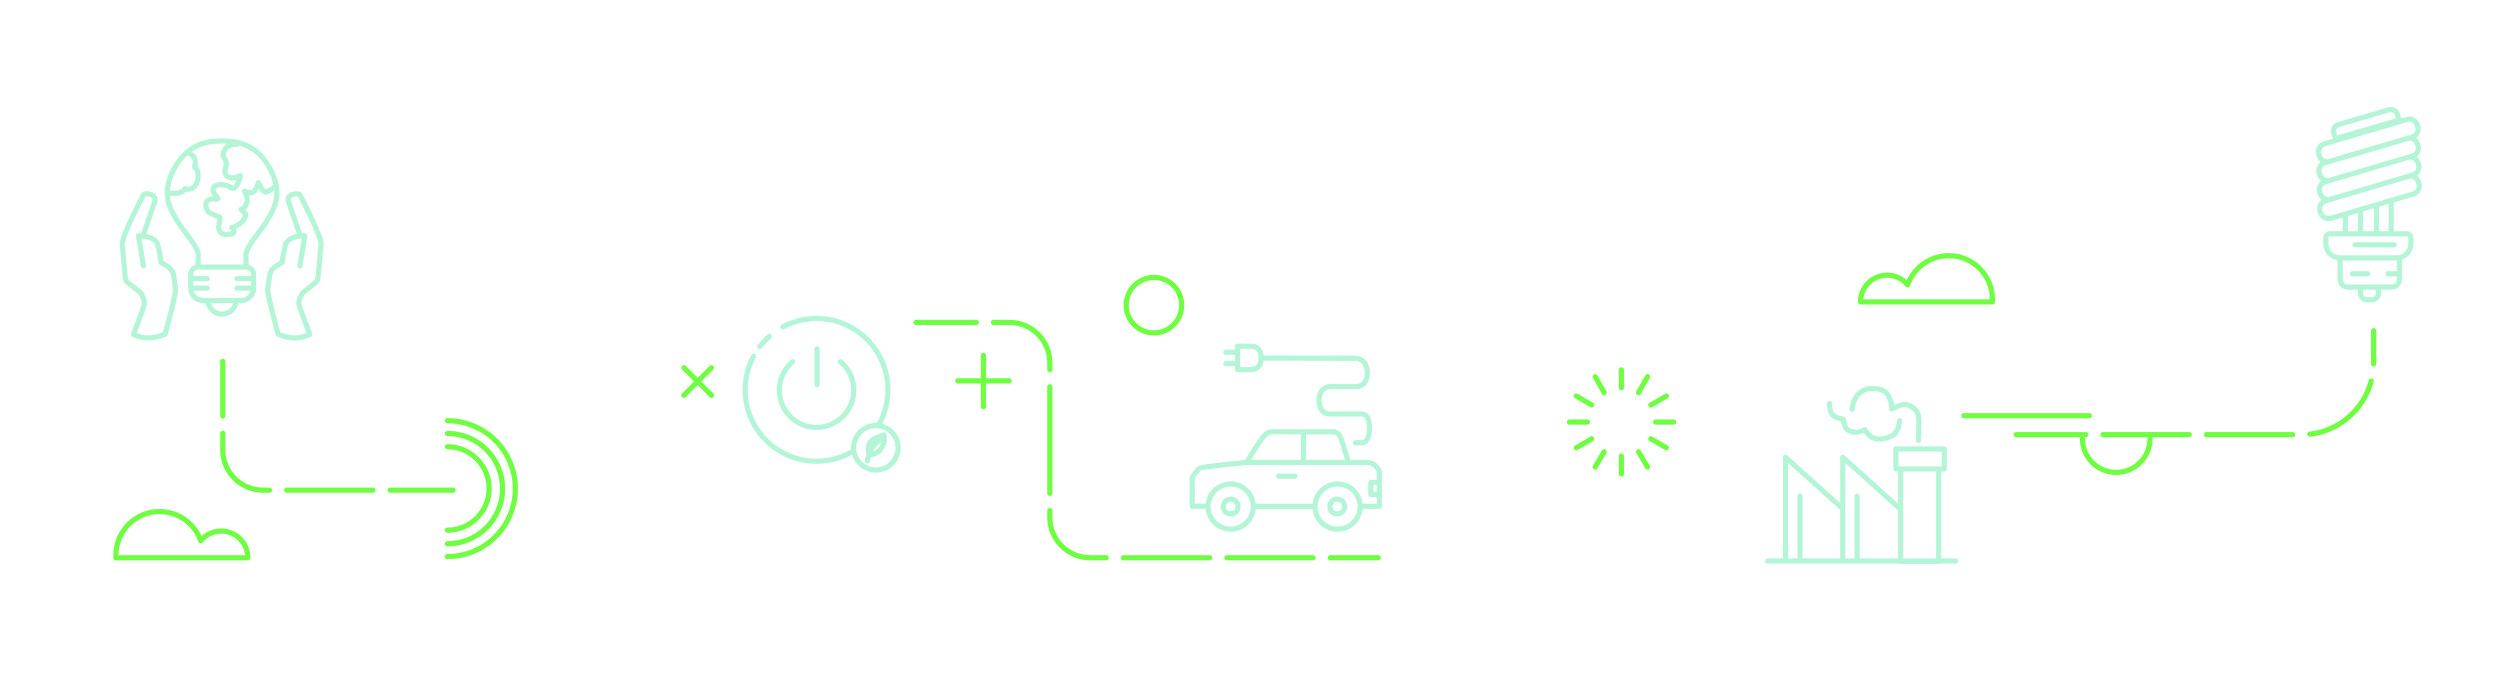
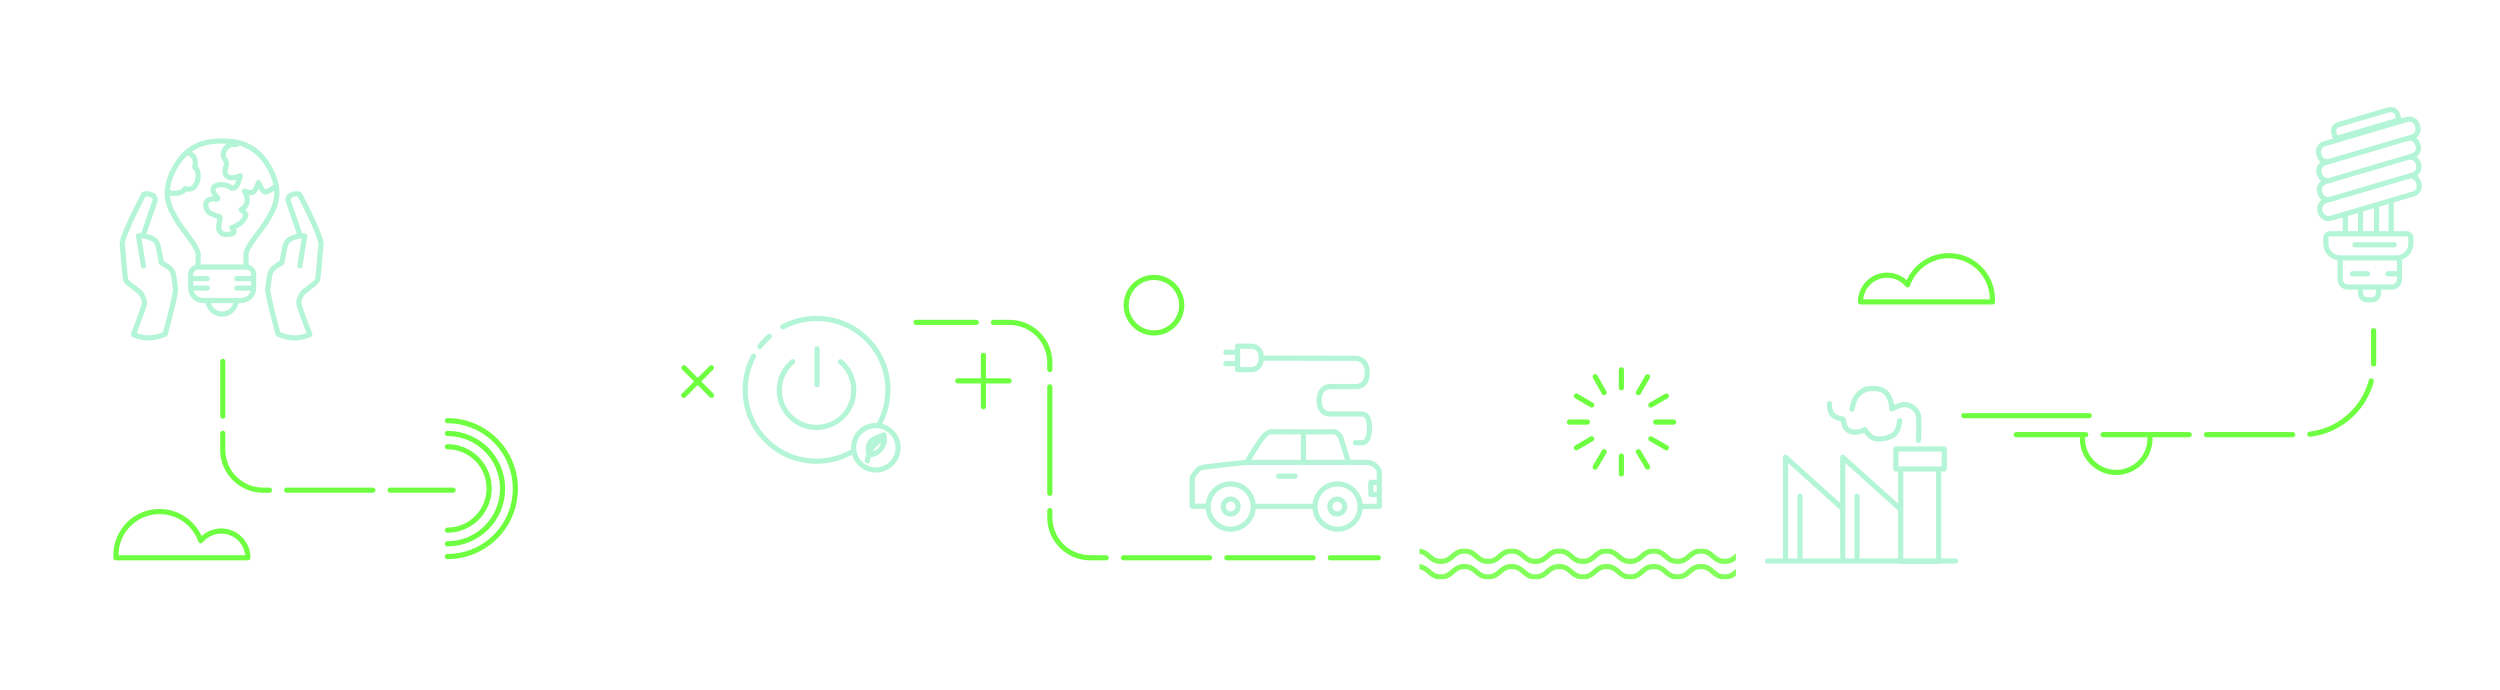
- <svg xmlns="http://www.w3.org/2000/svg" id="eE0xbPHIYUf1" viewBox="0 0 1450 400" shape-rendering="geometricPrecision" text-rendering="geometricPrecision">
-   <path id="eE0xbPHIYUf2" d="M129.2,209.6v51.4c0,12.8,10.5,23.3,23.3,23.3h110.3" fill="none" stroke="#6dff40" stroke-width="3" stroke-linecap="round" stroke-linejoin="round" stroke-miterlimit="10" stroke-dashoffset="198.275" stroke-dasharray="50,10" />
-   <path id="eE0xbPHIYUf3" d="M608.9,261.8v-51.5c0-12.8-10.5-23.3-23.3-23.3h-54.3m77.6,61.7v51.5c0,12.8,10.5,23.3,23.3,23.3h167.2" fill="none" stroke="#6dff40" stroke-width="3" stroke-linecap="round" stroke-linejoin="round" stroke-miterlimit="10" stroke-dashoffset="132.55" stroke-dasharray="50,10" />
-   <path id="eE0xbPHIYUf4" d="M396.7,213.3l16,16m-16.1,0l16-16" fill="none" stroke="#6dff40" stroke-width="3" stroke-linecap="round" stroke-linejoin="round" stroke-miterlimit="10" />
-   <path id="eE0xbPHIYUf5" d="M570.4,206.1v29.8m-14.9-15h29.8" fill="none" stroke="#6dff40" stroke-width="3" stroke-linecap="round" stroke-linejoin="round" stroke-miterlimit="10" />
+ <svg xmlns="http://www.w3.org/2000/svg" id="eAdYgy1qGE31" viewBox="0 0 1450 400" shape-rendering="geometricPrecision" text-rendering="geometricPrecision">
+   <path id="eAdYgy1qGE32" d="M129.2,209.6v51.4c0,12.8,10.5,23.3,23.3,23.3h110.3" fill="none" stroke="#6dff40" stroke-width="3" stroke-linecap="round" stroke-linejoin="round" stroke-miterlimit="10" stroke-dashoffset="198.275" stroke-dasharray="50,10" />
+   <path id="eAdYgy1qGE33" d="M608.9,261.8v-51.5c0-12.8-10.5-23.3-23.3-23.3h-54.3m77.6,61.7v51.5c0,12.8,10.5,23.3,23.3,23.3h167.2" fill="none" stroke="#6dff40" stroke-width="3" stroke-linecap="round" stroke-linejoin="round" stroke-miterlimit="10" stroke-dashoffset="132.55" stroke-dasharray="50,10" />
+   <path id="eAdYgy1qGE34" d="M396.7,213.3l16,16m-16.1,0l16-16" fill="none" stroke="#6dff40" stroke-width="3" stroke-linecap="round" stroke-linejoin="round" stroke-miterlimit="10" />
+   <path id="eAdYgy1qGE35" d="M570.4,206.1v29.8m-14.9-15h29.8" fill="none" stroke="#6dff40" stroke-width="3" stroke-linecap="round" stroke-linejoin="round" stroke-miterlimit="10" />
  <g>
    <line x1="940.4" y1="224.9" x2="940.4" y2="214.5" fill="none" stroke="#6dff40" stroke-width="3" stroke-linecap="round" stroke-linejoin="round" stroke-miterlimit="10" />
    <line x1="940.4" y1="274.9" x2="940.4" y2="264.5" fill="none" stroke="#6dff40" stroke-width="3" stroke-linecap="round" stroke-linejoin="round" stroke-miterlimit="10" />
    <line x1="930.4" y1="262" x2="925.2" y2="270.9" fill="none" stroke="#6dff40" stroke-width="3" stroke-linecap="round" stroke-linejoin="round" stroke-miterlimit="10" />
    <line x1="955.6" y1="218.5" x2="950.3" y2="227.7" fill="none" stroke="#6dff40" stroke-width="3" stroke-linecap="round" stroke-linejoin="round" stroke-miterlimit="10" />
    <line x1="930.4" y1="227.7" x2="925.2" y2="218.5" fill="none" stroke="#6dff40" stroke-width="3" stroke-linecap="round" stroke-linejoin="round" stroke-miterlimit="10" />
    <line x1="955.6" y1="270.9" x2="950.3" y2="262" fill="none" stroke="#6dff40" stroke-width="3" stroke-linecap="round" stroke-linejoin="round" stroke-miterlimit="10" />
    <line x1="960.3" y1="244.8" x2="970.7" y2="244.8" fill="none" stroke="#6dff40" stroke-width="3" stroke-linecap="round" stroke-linejoin="round" stroke-miterlimit="10" />
    <line x1="910.3" y1="244.8" x2="920.7" y2="244.8" fill="none" stroke="#6dff40" stroke-width="3" stroke-linecap="round" stroke-linejoin="round" stroke-miterlimit="10" />
    <line x1="923.2" y1="234.9" x2="914.3" y2="229.7" fill="none" stroke="#6dff40" stroke-width="3" stroke-linecap="round" stroke-linejoin="round" stroke-miterlimit="10" />
    <line x1="966.5" y1="259.7" x2="957.5" y2="254.5" fill="none" stroke="#6dff40" stroke-width="3" stroke-linecap="round" stroke-linejoin="round" stroke-miterlimit="10" />
    <line x1="957.5" y1="234.9" x2="966.5" y2="229.7" fill="none" stroke="#6dff40" stroke-width="3" stroke-linecap="round" stroke-linejoin="round" stroke-miterlimit="10" />
    <line x1="914.3" y1="259.7" x2="923.2" y2="254.5" fill="none" stroke="#6dff40" stroke-width="3" stroke-linecap="round" stroke-linejoin="round" stroke-miterlimit="10" />
  </g>
-   <path id="eE0xbPHIYUf19" d="M1079.1,175.1h76.5c0-.5,0-1,0-1.5c0-14-11.3-25.3-25.3-25.3-11.1,0-20.4,7.1-23.9,16.9-2.8-3.4-7.1-5.6-11.9-5.6-8.5,0-15.4,6.9-15.4,15.4" fill="none" stroke="#6dff40" stroke-width="3" stroke-linecap="round" stroke-linejoin="round" stroke-miterlimit="10" />
-   <path id="eE0xbPHIYUf20" d="M143.7,313.5c0-8.5-6.9-15.4-15.4-15.4-4.8,0-9.1,2.2-11.9,5.6-3.5-9.8-12.8-16.9-23.9-16.9-14,0-25.3,11.3-25.3,25.3c0,.5,0,1,0,1.5h76.5" transform="translate(.040003 9.9)" fill="none" stroke="#6dff40" stroke-width="3" stroke-linecap="round" stroke-linejoin="round" stroke-miterlimit="10" />
+   <path id="eAdYgy1qGE319" d="M1079.1,175.1h76.5c0-.5,0-1,0-1.5c0-14-11.3-25.3-25.3-25.3-11.1,0-20.4,7.1-23.9,16.9-2.8-3.4-7.1-5.6-11.9-5.6-8.5,0-15.4,6.9-15.4,15.4" fill="none" stroke="#6dff40" stroke-width="3" stroke-linecap="round" stroke-linejoin="round" stroke-miterlimit="10" />
+   <path id="eAdYgy1qGE320" d="M143.7,313.5c0-8.5-6.9-15.4-15.4-15.4-4.8,0-9.1,2.2-11.9,5.6-3.5-9.8-12.8-16.9-23.9-16.9-14,0-25.3,11.3-25.3,25.3c0,.5,0,1,0,1.5h76.5" transform="translate(.040003 9.9)" fill="none" stroke="#6dff40" stroke-width="3" stroke-linecap="round" stroke-linejoin="round" stroke-miterlimit="10" />
  <g>
-     <path id="eE0xbPHIYUf22" d="M257.4,137l-8.8-8.8m0,0l8.8-8.8" opacity="0" fill="none" stroke="#6dff40" stroke-width="3" stroke-linecap="round" stroke-linejoin="round" stroke-miterlimit="10" />
-     <path id="eE0xbPHIYUf23" d="M249.1,137l-8.8-8.8m0,0l8.8-8.8" opacity="0" fill="none" stroke="#6dff40" stroke-width="3" stroke-linecap="round" stroke-linejoin="round" stroke-miterlimit="10" />
-     <path id="eE0xbPHIYUf24" d="M240.9,137l-8.8-8.8m0,0l8.8-8.8" opacity="0" fill="none" stroke="#6dff40" stroke-width="3" stroke-linecap="round" stroke-linejoin="round" stroke-miterlimit="10" />
-     <path id="eE0xbPHIYUf25" d="M232.6,137l-8.8-8.8m0,0l8.8-8.8" opacity="0" fill="none" stroke="#6dff40" stroke-width="3" stroke-linecap="round" stroke-linejoin="round" stroke-miterlimit="10" />
-     <path id="eE0xbPHIYUf26" d="M224.4,137l-8.8-8.8m0,0l8.8-8.8" opacity="0" fill="none" stroke="#6dff40" stroke-width="3" stroke-linecap="round" stroke-linejoin="round" stroke-miterlimit="10" />
-     <path id="eE0xbPHIYUf27" d="M216.1,137l-8.8-8.8m0,0l8.8-8.8" opacity="0" fill="none" stroke="#6dff40" stroke-width="3" stroke-linecap="round" stroke-linejoin="round" stroke-miterlimit="10" />
+     <path id="eAdYgy1qGE322" d="M257.4,137l-8.8-8.8m0,0l8.8-8.8" opacity="0" fill="none" stroke="#6dff40" stroke-width="3" stroke-linecap="round" stroke-linejoin="round" stroke-miterlimit="10" />
+     <path id="eAdYgy1qGE323" d="M249.1,137l-8.8-8.8m0,0l8.8-8.8" opacity="0" fill="none" stroke="#6dff40" stroke-width="3" stroke-linecap="round" stroke-linejoin="round" stroke-miterlimit="10" />
+     <path id="eAdYgy1qGE324" d="M240.9,137l-8.8-8.8m0,0l8.8-8.8" opacity="0" fill="none" stroke="#6dff40" stroke-width="3" stroke-linecap="round" stroke-linejoin="round" stroke-miterlimit="10" />
+     <path id="eAdYgy1qGE325" d="M232.6,137l-8.8-8.8m0,0l8.8-8.8" opacity="0" fill="none" stroke="#6dff40" stroke-width="3" stroke-linecap="round" stroke-linejoin="round" stroke-miterlimit="10" />
+     <path id="eAdYgy1qGE326" d="M224.4,137l-8.8-8.8m0,0l8.8-8.8" opacity="0" fill="none" stroke="#6dff40" stroke-width="3" stroke-linecap="round" stroke-linejoin="round" stroke-miterlimit="10" />
+     <path id="eAdYgy1qGE327" d="M216.1,137l-8.8-8.8m0,0l8.8-8.8" opacity="0" fill="none" stroke="#6dff40" stroke-width="3" stroke-linecap="round" stroke-linejoin="round" stroke-miterlimit="10" />
  </g>
  <g transform="matrix(-1 0 0 1 1542.68 142.9)">
-     <path id="eE0xbPHIYUf29" d="M257.4,137l-8.8-8.8m0,0l8.8-8.8" opacity="0" fill="none" stroke="#6dff40" stroke-width="3" stroke-linecap="round" stroke-linejoin="round" stroke-miterlimit="10" />
-     <path id="eE0xbPHIYUf30" d="M249.1,137l-8.8-8.8m0,0l8.8-8.8" opacity="0" fill="none" stroke="#6dff40" stroke-width="3" stroke-linecap="round" stroke-linejoin="round" stroke-miterlimit="10" />
-     <path id="eE0xbPHIYUf31" d="M240.9,137l-8.8-8.8m0,0l8.8-8.8" opacity="0" fill="none" stroke="#6dff40" stroke-width="3" stroke-linecap="round" stroke-linejoin="round" stroke-miterlimit="10" />
-     <path id="eE0xbPHIYUf32" d="M232.6,137l-8.8-8.8m0,0l8.8-8.8" opacity="0" fill="none" stroke="#6dff40" stroke-width="3" stroke-linecap="round" stroke-linejoin="round" stroke-miterlimit="10" />
-     <path id="eE0xbPHIYUf33" d="M224.4,137l-8.8-8.8m0,0l8.8-8.8" opacity="0" fill="none" stroke="#6dff40" stroke-width="3" stroke-linecap="round" stroke-linejoin="round" stroke-miterlimit="10" />
-     <path id="eE0xbPHIYUf34" d="M216.1,137l-8.8-8.8m0,0l8.8-8.8" opacity="0" fill="none" stroke="#6dff40" stroke-width="3" stroke-linecap="round" stroke-linejoin="round" stroke-miterlimit="10" />
+     <path id="eAdYgy1qGE329" d="M257.4,137l-8.8-8.8m0,0l8.8-8.8" opacity="0" fill="none" stroke="#6dff40" stroke-width="3" stroke-linecap="round" stroke-linejoin="round" stroke-miterlimit="10" />
+     <path id="eAdYgy1qGE330" d="M249.1,137l-8.8-8.8m0,0l8.8-8.8" opacity="0" fill="none" stroke="#6dff40" stroke-width="3" stroke-linecap="round" stroke-linejoin="round" stroke-miterlimit="10" />
+     <path id="eAdYgy1qGE331" d="M240.9,137l-8.8-8.8m0,0l8.8-8.8" opacity="0" fill="none" stroke="#6dff40" stroke-width="3" stroke-linecap="round" stroke-linejoin="round" stroke-miterlimit="10" />
+     <path id="eAdYgy1qGE332" d="M232.6,137l-8.8-8.8m0,0l8.8-8.8" opacity="0" fill="none" stroke="#6dff40" stroke-width="3" stroke-linecap="round" stroke-linejoin="round" stroke-miterlimit="10" />
+     <path id="eAdYgy1qGE333" d="M224.4,137l-8.8-8.8m0,0l8.8-8.8" opacity="0" fill="none" stroke="#6dff40" stroke-width="3" stroke-linecap="round" stroke-linejoin="round" stroke-miterlimit="10" />
+     <path id="eAdYgy1qGE334" d="M216.1,137l-8.8-8.8m0,0l8.8-8.8" opacity="0" fill="none" stroke="#6dff40" stroke-width="3" stroke-linecap="round" stroke-linejoin="round" stroke-miterlimit="10" />
  </g>
  <g transform="matrix(-1 0 0 1 587.5733 147.3)">
-     <path id="eE0xbPHIYUf36" d="M257.4,137l-8.8-8.8m0,0l8.8-8.8" opacity="0" fill="none" stroke="#6dff40" stroke-width="3" stroke-linecap="round" stroke-linejoin="round" stroke-miterlimit="10" />
-     <path id="eE0xbPHIYUf37" d="M249.1,137l-8.8-8.8m0,0l8.8-8.8" opacity="0" fill="none" stroke="#6dff40" stroke-width="3" stroke-linecap="round" stroke-linejoin="round" stroke-miterlimit="10" />
-     <path id="eE0xbPHIYUf38" d="M240.9,137l-8.8-8.8m0,0l8.8-8.8" opacity="0" fill="none" stroke="#6dff40" stroke-width="3" stroke-linecap="round" stroke-linejoin="round" stroke-miterlimit="10" />
-     <path id="eE0xbPHIYUf39" d="M232.6,137l-8.8-8.8m0,0l8.8-8.8" opacity="0" fill="none" stroke="#6dff40" stroke-width="3" stroke-linecap="round" stroke-linejoin="round" stroke-miterlimit="10" />
-     <path id="eE0xbPHIYUf40" d="M224.4,137l-8.8-8.8m0,0l8.8-8.8" opacity="0" fill="none" stroke="#6dff40" stroke-width="3" stroke-linecap="round" stroke-linejoin="round" stroke-miterlimit="10" />
-     <path id="eE0xbPHIYUf41" d="M216.1,137l-8.8-8.8m0,0l8.8-8.8" opacity="0" fill="none" stroke="#6dff40" stroke-width="3" stroke-linecap="round" stroke-linejoin="round" stroke-miterlimit="10" />
+     <path id="eAdYgy1qGE336" d="M257.4,137l-8.8-8.8m0,0l8.8-8.8" opacity="0" fill="none" stroke="#6dff40" stroke-width="3" stroke-linecap="round" stroke-linejoin="round" stroke-miterlimit="10" />
+     <path id="eAdYgy1qGE337" d="M249.1,137l-8.8-8.8m0,0l8.8-8.8" opacity="0" fill="none" stroke="#6dff40" stroke-width="3" stroke-linecap="round" stroke-linejoin="round" stroke-miterlimit="10" />
+     <path id="eAdYgy1qGE338" d="M240.9,137l-8.8-8.8m0,0l8.8-8.8" opacity="0" fill="none" stroke="#6dff40" stroke-width="3" stroke-linecap="round" stroke-linejoin="round" stroke-miterlimit="10" />
+     <path id="eAdYgy1qGE339" d="M232.6,137l-8.8-8.8m0,0l8.8-8.8" opacity="0" fill="none" stroke="#6dff40" stroke-width="3" stroke-linecap="round" stroke-linejoin="round" stroke-miterlimit="10" />
+     <path id="eAdYgy1qGE340" d="M224.4,137l-8.8-8.8m0,0l8.8-8.8" opacity="0" fill="none" stroke="#6dff40" stroke-width="3" stroke-linecap="round" stroke-linejoin="round" stroke-miterlimit="10" />
+     <path id="eAdYgy1qGE341" d="M216.1,137l-8.8-8.8m0,0l8.8-8.8" opacity="0" fill="none" stroke="#6dff40" stroke-width="3" stroke-linecap="round" stroke-linejoin="round" stroke-miterlimit="10" />
  </g>
  <g transform="matrix(0 1 1 0 510.3313 37.5)">
-     <path id="eE0xbPHIYUf43" d="M257.4,137l-8.8-8.8m0,0l8.8-8.8" opacity="0" fill="none" stroke="#6dff40" stroke-width="3" stroke-linecap="round" stroke-linejoin="round" stroke-miterlimit="10" />
-     <path id="eE0xbPHIYUf44" d="M249.1,137l-8.8-8.8m0,0l8.8-8.8" opacity="0" fill="none" stroke="#6dff40" stroke-width="3" stroke-linecap="round" stroke-linejoin="round" stroke-miterlimit="10" />
-     <path id="eE0xbPHIYUf45" d="M240.9,137l-8.8-8.8m0,0l8.8-8.8" opacity="0" fill="none" stroke="#6dff40" stroke-width="3" stroke-linecap="round" stroke-linejoin="round" stroke-miterlimit="10" />
-     <path id="eE0xbPHIYUf46" d="M232.6,137l-8.8-8.8m0,0l8.8-8.8" opacity="0" fill="none" stroke="#6dff40" stroke-width="3" stroke-linecap="round" stroke-linejoin="round" stroke-miterlimit="10" />
-     <path id="eE0xbPHIYUf47" d="M224.4,137l-8.8-8.8m0,0l8.8-8.8" opacity="0" fill="none" stroke="#6dff40" stroke-width="3" stroke-linecap="round" stroke-linejoin="round" stroke-miterlimit="10" />
-     <path id="eE0xbPHIYUf48" d="M216.1,137l-8.8-8.8m0,0l8.8-8.8" opacity="0" fill="none" stroke="#6dff40" stroke-width="3" stroke-linecap="round" stroke-linejoin="round" stroke-miterlimit="10" />
+     <path id="eAdYgy1qGE343" d="M257.4,137l-8.8-8.8m0,0l8.8-8.8" opacity="0" fill="none" stroke="#6dff40" stroke-width="3" stroke-linecap="round" stroke-linejoin="round" stroke-miterlimit="10" />
+     <path id="eAdYgy1qGE344" d="M249.1,137l-8.8-8.8m0,0l8.8-8.8" opacity="0" fill="none" stroke="#6dff40" stroke-width="3" stroke-linecap="round" stroke-linejoin="round" stroke-miterlimit="10" />
+     <path id="eAdYgy1qGE345" d="M240.9,137l-8.8-8.8m0,0l8.8-8.8" opacity="0" fill="none" stroke="#6dff40" stroke-width="3" stroke-linecap="round" stroke-linejoin="round" stroke-miterlimit="10" />
+     <path id="eAdYgy1qGE346" d="M232.6,137l-8.8-8.8m0,0l8.8-8.8" opacity="0" fill="none" stroke="#6dff40" stroke-width="3" stroke-linecap="round" stroke-linejoin="round" stroke-miterlimit="10" />
+     <path id="eAdYgy1qGE347" d="M224.4,137l-8.8-8.8m0,0l8.8-8.8" opacity="0" fill="none" stroke="#6dff40" stroke-width="3" stroke-linecap="round" stroke-linejoin="round" stroke-miterlimit="10" />
+     <path id="eAdYgy1qGE348" d="M216.1,137l-8.8-8.8m0,0l8.8-8.8" opacity="0" fill="none" stroke="#6dff40" stroke-width="3" stroke-linecap="round" stroke-linejoin="round" stroke-miterlimit="10" />
  </g>
  <g>
    <path d="M259.5,307.5c13.3,0,24.2-10.8,24.2-24.2c0-13.3-10.8-24.2-24.2-24.2" fill="none" stroke="#6dff40" stroke-width="3" stroke-linecap="round" stroke-linejoin="round" stroke-miterlimit="10" />
    <path d="M259.5,315.4c17.7,0,32-14.3,32-32s-14.3-32-32-32" fill="none" stroke="#6dff40" stroke-width="3" stroke-linecap="round" stroke-linejoin="round" stroke-miterlimit="10" />
    <path d="M259.5,322.8c21.8,0,39.4-17.6,39.4-39.4s-17.6-39.4-39.4-39.4" fill="none" stroke="#6dff40" stroke-width="3" stroke-linecap="round" stroke-linejoin="round" stroke-miterlimit="10" />
  </g>
-   <path id="eE0xbPHIYUf53" d="M1169.4,252.1h165.6c22.9,0,41.7-18.8,41.7-41.7v-18.6" fill="none" stroke="#6dff40" stroke-width="3" stroke-linecap="round" stroke-linejoin="round" stroke-miterlimit="10" stroke-dashoffset="249.655" stroke-dasharray="50,10" />
+   <path id="eAdYgy1qGE353" d="M1169.4,252.1h165.6c22.9,0,41.7-18.8,41.7-41.7v-18.6" fill="none" stroke="#6dff40" stroke-width="3" stroke-linecap="round" stroke-linejoin="round" stroke-miterlimit="10" stroke-dashoffset="249.655" stroke-dasharray="50,10" />
  <line x1="1139" y1="241.1" x2="1211.8" y2="241.1" fill="none" stroke="#6dff40" stroke-width="3" stroke-linecap="round" stroke-linejoin="round" stroke-miterlimit="10" />
  <path d="M1207.8,254.4c0,10.8,8.7,19.6,19.6,19.6c10.8,0,19.6-8.7,19.6-19.6" fill="none" stroke="#6dff40" stroke-width="3" stroke-linecap="round" stroke-linejoin="round" stroke-miterlimit="10" />
  <g opacity="0.3">
    <path d="M1025.2,325.4h109M1101.9,295l-33.1-29.8v59.5m58.9-64.3h-28.1v11.6h28.1v-11.6Zm-3.3,11.6h-22v53.6h22v-53.6Zm-47.3,15.8v37.6m-8.4-30.4l-33.1-29.8v59.5m8.4-36.9v37.6m68.7-70c0,0,.6-10.7,0-14.3s-4.9-6.5-7.8-6.5-7.7,2.6-7.7,2.6.6-3.1-2.1-7.8-8.2-4-9.7-4-4.1,0-7.4,3.1-3.8,8.9-3.8,8.9m-13.1-3.3c0,0-.3,2.5,1.1,5.5c1.4,2.9,6.8,3.5,6.8,3.5s.4,3.3,1.6,5.1s3.5,2.4,5.7,2.5c2.3.1,5.3-1.5,5.3-1.5s2.7,4.6,6.1,5.2s6.4,0,10-1.8s4.1-8.6,4.1-8.6" fill="none" stroke="#00de76" stroke-width="3" stroke-linecap="round" stroke-linejoin="round" stroke-miterlimit="10" />
    <path d="M713.8,289.5c2.4,0,4.3,1.9,4.3,4.3s-1.9,4.3-4.3,4.3-4.3-1.9-4.3-4.3s1.9-4.3,4.3-4.3Zm61.8,0c2.4,0,4.3,1.9,4.3,4.3s-1.9,4.3-4.3,4.3-4.3-1.9-4.3-4.3s1.9-4.3,4.3-4.3Zm.2-8.8c7.2,0,13.1,5.8,13.1,13.1c0,7.2-5.8,13.1-13.1,13.1-7.2,0-13.1-5.8-13.1-13.1s5.9-13.1,13.1-13.1Zm-62,0c7.2,0,13.1,5.8,13.1,13.1c0,7.2-5.8,13.1-13.1,13.1-7.2,0-13.1-5.8-13.1-13.1s5.9-13.1,13.1-13.1Zm13.1,13h35.8m26.1,0h11.2c0,0,0-19.3,0-20.2s-2.6-5.3-7-5.3-70.2,0-70.2,0-24.7,2.4-26.7,3.3c-2,1-4.6,5.4-4.6,5.4v16.7h9.1m81.6-25.3c0,0-3.4-11-4.2-13.4s-2.4-4.7-5.2-4.5-32.4,0-34.6,0c-2.3,0-4.1.8-6.7,4.5-2.6,3.6-8.5,13.4-8.5,13.4m33,0v-17.9m-4.9,25.8h-9.5m58.5,3.6h-5v7h5m-14-30c0,0,1.9,0,4.1,0s4.1-3,4.1-8.1-1-8.6-4.7-8.6-18.2,0-18.2,0-6.3.5-6.3-7.8s6.3-8.1,6.3-8.1h14.1c0,0,7.5,1.2,7.5-7.9s-7.3-8.5-7.3-8.5l-53.4-.1m-6.5-6.9h-8v13.6h8c3.1,0,5.6-2.5,5.6-5.6v-2.4c.1-3.1-2.5-5.6-5.6-5.6ZM711,204.3h6m-6,6.6h6" fill="none" stroke="#00de76" stroke-width="3" stroke-linecap="round" stroke-linejoin="round" stroke-miterlimit="10" />
    <path d="M508,246.8c7.1,0,12.9,5.8,12.9,12.9s-5.8,12.9-12.9,12.9-12.9-5.8-12.9-12.9s5.7-12.9,12.9-12.9Zm-4,17c0,0-.6-2.4-.4-3.9.1-1.5.9-3.5,1.7-4.2.8-.6,1.4-1.2,3.5-1.9c2.1-.8,3.9-1.6,3.9-1.6s.4,3.1.1,4.4c-.4,1.3-1.9,4.7-4.4,6-2.6,1.3-4.4,1.2-4.4,1.2Zm6.2-8.3c0,0-3.3,2.2-5,5.2s-2.1,6.6-2.1,6.6m-49-77.7c5.8-3.1,12.5-4.9,19.5-4.9c22.9,0,41.4,18.5,41.4,41.4c0,7.5-2,14.6-5.5,20.7m-63.3-51.7c-2,1.8-3.8,3.7-5.5,5.9m-3.6,5.6c-3.1,5.8-4.9,12.5-4.9,19.5c0,22.9,18.5,41.4,41.4,41.4c7.7,0,14.8-2.1,21-5.7m-34.9-52c-4.7,4-7.7,9.9-7.7,16.5c0,12,9.7,21.6,21.6,21.6s21.6-9.7,21.6-21.6c0-6.6-3-12.6-7.7-16.5m-13.6-7.5v20.9" fill="none" stroke="#00de76" stroke-width="3" stroke-linecap="round" stroke-linejoin="round" stroke-miterlimit="10" />
    <path d="M83.2,154.2l-2.9-17.4c4.3-.2,9.1,1.3,10.6,3.8c1.4,2.5,2.6,11.7,2.6,11.7s5.6,2.8,6.6,5.4s1.2,7,1.7,9.7-6,26.4-6,26.4-4.7,2.1-9.4,2.2-9-2-9-2s5.9-15.3,6.3-17.5-1.1-5.9-3.3-7.7-6.8-4.9-7.4-6.2-1.5-15.8-2.1-20.6s12.5-29.3,12.5-29.3s1.6-.8,4.3.2s2.3,3.4,2.3,3.4l-7,20.3m90.9,17.6l2.9-17.4c-4.3-.2-9.1,1.3-10.6,3.8-1.4,2.5-2.6,11.7-2.6,11.7s-5.6,2.8-6.6,5.4-1.2,7-1.7,9.7s6,26.4,6,26.4s4.7,2.1,9.4,2.2s9-2,9-2-5.9-15.3-6.3-17.5s1.1-5.9,3.3-7.7s6.8-4.9,7.4-6.2s1.5-15.8,2.1-20.6c.5-4.9-12.5-29.3-12.5-29.3s-1.6-.8-4.3.2-2.3,3.4-2.3,3.4l7,20.3m-27,30.5v-7.9c0-2.4-1.9-4.3-4.3-4.3h-27.9c-2.4,0-4.3,1.9-4.3,4.3v7.9c0,4,3.3,7.2,7.2,7.2h22c4,0,7.3-3.3,7.3-7.2Zm-26.5,7.2c.2,4.4,3.8,7.9,8.2,7.9s8-3.5,8.2-7.9h-16.4Zm8.2-92.5c-6.7,0-19.6.5-27.9,16.2s-1.1,24.4,1.4,29.3s12.9,15.8,12.7,20.8-.2,6.8-.2,6.8m14-73.1c6.7,0,19.6.5,27.9,16.2s1.1,24.4-1.4,29.3-12.9,15.8-12.7,20.8.2,6.8.2,6.8M97.3,111.7c0,0,7.8,1.9,10-2.3c8,2.7,9.4-10.6,5.6-12.4c2.1-7.5-4.6-8.5-4.6-8.5m28.9-4.7c0,0-5.2-.9-7.2,3.7-2.1,4.5,2.4,4.7,1.1,8.8s-.4,6,2.4,6.7c2.8.6,5.9-1.1,5.9-1.1s-1.4,6.9-4,7.2-.5-.9-5-1.8-6.2,1.1-6.2,1.1-2.1,1.7,1.3,5.5-4.8-1.3-6.2,4.4c0,0,0,4.4,3,5.5s2.6,1.6,4.6,1.7-.8,4.9.1,7.6s2.9,3.3,6.9,2.6.5-3.7.5-3.7s2.3-.4,5.2-2.7c2.8-2.2,3-5,3-5l-2.8-2.8c0,0,2.5-.6,3.4-3.9s-1.4-6.7-1.4-6.7s2,.8,4.2.8s3.9-5.8,3.9-5.8s2.6,6,4.3,5.5c1.7-.4,6.2-3.5,6.2-3.5m-23,53.7h8.7m-8.7,5.5h8.7m-34.6-5.5h8.7m-8.7,5.5h8.7" fill="none" stroke="#00de76" stroke-width="3" stroke-linecap="round" stroke-linejoin="round" stroke-miterlimit="10" />
    <path d="M1399,79.5l-47.8,14.1c-2.6.8-5.3-.7-6-3.3l-.3-.9c-.8-2.6.7-5.3,3.3-6L1396,69.3c2.6-.8,5.3.7,6,3.3l.3.9c.8,2.5-.7,5.2-3.3,6Zm-44.3.9l36.8-10.8-1-3.2c-.6-2.1-2.9-3.3-5-2.7l-29.3,8.6c-2,.6-3.2,2.7-2.6,4.8l1.1,3.3Zm47.8,4.1l-.3-.9c-.8-2.6-3.5-4-6-3.3l-47.8,14.1c-2.6.8-4,3.5-3.3,6l.3.9c.8,2.6,3.5,4,6,3.3l47.8-14.1c2.6-.8,4.1-3.5,3.3-6Zm.3,11l-.3-.9c-.8-2.6-3.5-4-6-3.3l-47.8,14.1c-2.6.8-4,3.5-3.3,6l.3.9c.8,2.6,3.5,4,6,3.3l47.8-14.1c2.5-.7,4-3.4,3.3-6Zm.2,11l-.3-.9c-.8-2.6-3.5-4-6-3.3l-47.8,14.1c-2.6.8-4,3.5-3.3,6l.3.9c.8,2.6,3.5,4,6,3.3l47.8-14.1c2.6-.7,4-3.4,3.3-6Zm-16.1,9.8v18.1m-8.5-15.5v15.6m-9.3-12.9v14m-8.8-11.4v11.4m38,5.8v-3.6c0-1.2-1-2.2-2.2-2.2h-44.9c-1.2,0-2.2,1-2.2,2.2v3.6c0,4.5,3.7,8.2,8.2,8.2h32.7c4.7,0,8.4-3.7,8.4-8.2Zm-6.6,20.7v-12.5h-34.4v12.5c0,2.4,2,4.4,4.4,4.4h25.6c2.4,0,4.4-2,4.4-4.4Zm-12.2,8.1v-3.7h-10.4v3.7c0,2,1.7,3.7,3.7,3.7h3c2,0,3.7-1.7,3.7-3.7ZM1365.9,142h22.7m-24.2,16.8h8.8m11.8,0h6.6" fill="none" stroke="#00de76" stroke-width="3" stroke-linecap="round" stroke-linejoin="round" stroke-miterlimit="10" />
  </g>
  <g>
-     <path id="eE0xbPHIYUf63" d="M1025.2,325.4h109M1101.9,295l-33.1-29.8v59.5m58.9-64.3h-28.1v11.6h28.1v-11.6Zm-3.3,11.6h-22v53.6h22v-53.6Zm-47.3,15.8v37.6m-8.4-30.4l-33.1-29.8v59.5m8.4-36.9v37.6m68.7-70c0,0,.6-10.7,0-14.3s-4.9-6.5-7.8-6.5-7.7,2.6-7.7,2.6.6-3.1-2.1-7.8-8.2-4-9.7-4-4.1,0-7.4,3.1-3.8,8.9-3.8,8.9m-13.1-3.3c0,0-.3,2.5,1.1,5.5c1.4,2.9,6.8,3.5,6.8,3.5s.4,3.3,1.6,5.1s3.5,2.4,5.7,2.5c2.3.1,5.3-1.5,5.3-1.5s2.7,4.6,6.1,5.2s6.4,0,10-1.8s4.1-8.6,4.1-8.6" fill="none" stroke="#00de76" stroke-width="3" stroke-linecap="round" stroke-linejoin="round" stroke-miterlimit="10" stroke-dashoffset="753.15" stroke-dasharray="753.15" />
-     <path id="eE0xbPHIYUf64" d="M713.8,289.5c2.4,0,4.3,1.9,4.3,4.3s-1.9,4.3-4.3,4.3-4.3-1.9-4.3-4.3s1.9-4.3,4.3-4.3Zm61.8,0c2.4,0,4.3,1.9,4.3,4.3s-1.9,4.3-4.3,4.3-4.3-1.9-4.3-4.3s1.9-4.3,4.3-4.3Zm.2-8.8c7.2,0,13.1,5.8,13.1,13.1c0,7.2-5.8,13.1-13.1,13.1-7.2,0-13.1-5.8-13.1-13.1s5.9-13.1,13.1-13.1Zm-62,0c7.2,0,13.1,5.8,13.1,13.1c0,7.2-5.8,13.1-13.1,13.1-7.2,0-13.1-5.8-13.1-13.1s5.9-13.1,13.1-13.1Zm13.1,13h35.8m26.1,0h11.2c0,0,0-19.3,0-20.2s-2.6-5.3-7-5.3-70.2,0-70.2,0-24.7,2.4-26.7,3.3c-2,1-4.6,5.4-4.6,5.4v16.7h9.1m81.6-25.3c0,0-3.4-11-4.2-13.4s-2.4-4.7-5.2-4.5-32.4,0-34.6,0c-2.3,0-4.1.8-6.7,4.5-2.6,3.6-8.5,13.4-8.5,13.4m33,0v-17.9m-4.9,25.8h-9.5m58.5,3.6h-5v7h5m-14-30c0,0,1.9,0,4.1,0s4.1-3,4.1-8.1-1-8.6-4.7-8.6-18.2,0-18.2,0-6.3.5-6.3-7.8s6.3-8.1,6.3-8.1h14.1c0,0,7.5,1.2,7.5-7.9s-7.3-8.5-7.3-8.5l-53.4-.1m-6.5-6.9h-8v13.6h8c3.1,0,5.6-2.5,5.6-5.6v-2.4c.1-3.1-2.5-5.6-5.6-5.6ZM711,204.3h6m-6,6.6h6" fill="none" stroke="#00de76" stroke-width="3" stroke-linecap="round" stroke-linejoin="round" stroke-miterlimit="10" stroke-dashoffset="770.88" stroke-dasharray="770.88" />
-     <path id="eE0xbPHIYUf65" d="M508,246.8c7.1,0,12.9,5.8,12.9,12.9s-5.8,12.9-12.9,12.9-12.9-5.8-12.9-12.9s5.7-12.9,12.9-12.9Zm-4,17c0,0-.6-2.4-.4-3.9.1-1.5.9-3.5,1.7-4.2.8-.6,1.4-1.2,3.5-1.9c2.1-.8,3.9-1.6,3.9-1.6s.4,3.1.1,4.4c-.4,1.3-1.9,4.7-4.4,6-2.6,1.3-4.4,1.2-4.4,1.2Zm6.2-8.3c0,0-3.3,2.2-5,5.2s-2.1,6.6-2.1,6.6m-49-77.7c5.8-3.1,12.5-4.9,19.5-4.9c22.9,0,41.4,18.5,41.4,41.4c0,7.5-2,14.6-5.5,20.7m-63.3-51.7c-2,1.8-3.8,3.7-5.5,5.9m-3.6,5.6c-3.1,5.8-4.9,12.5-4.9,19.5c0,22.9,18.5,41.4,41.4,41.4c7.7,0,14.8-2.1,21-5.7m-34.9-52c-4.7,4-7.7,9.9-7.7,16.5c0,12,9.7,21.6,21.6,21.6s21.6-9.7,21.6-21.6c0-6.6-3-12.6-7.7-16.5m-13.6-7.5v20.9" fill="none" stroke="#00de76" stroke-width="3" stroke-linecap="round" stroke-linejoin="round" stroke-miterlimit="10" stroke-dashoffset="477.524" stroke-dasharray="477.524" />
-     <path id="eE0xbPHIYUf66" d="M83.2,154.2l-2.9-17.4c4.3-.2,9.1,1.3,10.6,3.8c1.4,2.5,2.6,11.7,2.6,11.7s5.6,2.8,6.6,5.4s1.2,7,1.7,9.7-6,26.4-6,26.4-4.7,2.1-9.4,2.2-9-2-9-2s5.9-15.3,6.3-17.5-1.1-5.9-3.3-7.7-6.8-4.9-7.4-6.2-1.5-15.8-2.1-20.6s12.5-29.3,12.5-29.3s1.6-.8,4.3.2s2.3,3.4,2.3,3.4l-7,20.3m90.9,17.6l2.9-17.4c-4.3-.2-9.1,1.3-10.6,3.8-1.4,2.5-2.6,11.7-2.6,11.7s-5.6,2.8-6.6,5.4-1.2,7-1.7,9.7s6,26.4,6,26.4s4.7,2.1,9.4,2.2s9-2,9-2-5.9-15.3-6.3-17.5s1.1-5.9,3.3-7.7s6.8-4.9,7.4-6.2s1.5-15.8,2.1-20.6c.5-4.9-12.5-29.3-12.5-29.3s-1.6-.8-4.3.2-2.3,3.4-2.3,3.4l7,20.3m-27,30.5v-7.9c0-2.4-1.9-4.3-4.3-4.3h-27.9c-2.4,0-4.3,1.9-4.3,4.3v7.9c0,4,3.3,7.2,7.2,7.2h22c4,0,7.3-3.3,7.3-7.2Zm-26.5,7.2c.2,4.4,3.8,7.9,8.2,7.9s8-3.5,8.2-7.9h-16.4Zm8.2-92.5c-6.7,0-19.6.5-27.9,16.2s-1.1,24.4,1.4,29.3s12.9,15.8,12.7,20.8-.2,6.8-.2,6.8m14-73.1c6.7,0,19.6.5,27.9,16.2s1.1,24.4-1.4,29.3-12.9,15.8-12.7,20.8.2,6.8.2,6.8M97.3,111.7c0,0,7.8,1.9,10-2.3c8,2.7,9.4-10.6,5.6-12.4c2.1-7.5-4.6-8.5-4.6-8.5m28.9-4.7c0,0-5.2-.9-7.2,3.7-2.1,4.5,2.4,4.7,1.1,8.8s-.4,6,2.4,6.7c2.8.6,5.9-1.1,5.9-1.1s-1.4,6.9-4,7.2-.5-.9-5-1.8-6.2,1.1-6.2,1.1-2.1,1.7,1.3,5.5-4.8-1.3-6.2,4.4c0,0,0,4.4,3,5.5s2.6,1.6,4.6,1.7-.8,4.9.1,7.6s2.9,3.3,6.9,2.6.5-3.7.5-3.7s2.3-.4,5.2-2.7c2.8-2.2,3-5,3-5l-2.8-2.8c0,0,2.5-.6,3.4-3.9s-1.4-6.7-1.4-6.7s2,.8,4.2.8s3.9-5.8,3.9-5.8s2.6,6,4.3,5.5c1.7-.4,6.2-3.5,6.2-3.5m-23,53.7h8.7m-8.7,5.5h8.7m-34.6-5.5h8.7m-8.7,5.5h8.7" fill="none" stroke="#00de76" stroke-width="3" stroke-linecap="round" stroke-linejoin="round" stroke-miterlimit="10" stroke-dashoffset="1021.19" stroke-dasharray="1021.19" />
-     <path id="eE0xbPHIYUf67" d="M1399,79.5l-47.8,14.1c-2.6.8-5.3-.7-6-3.3l-.3-.9c-.8-2.6.7-5.3,3.3-6L1396,69.3c2.6-.8,5.3.7,6,3.3l.3.9c.8,2.5-.7,5.2-3.3,6Zm-44.3.9l36.8-10.8-1-3.2c-.6-2.1-2.9-3.3-5-2.7l-29.3,8.6c-2,.6-3.2,2.7-2.6,4.8l1.1,3.3Zm47.8,4.1l-.3-.9c-.8-2.6-3.5-4-6-3.3l-47.8,14.1c-2.6.8-4,3.5-3.3,6l.3.9c.8,2.6,3.5,4,6,3.3l47.8-14.1c2.6-.8,4.1-3.5,3.3-6Zm.3,11l-.3-.9c-.8-2.6-3.5-4-6-3.3l-47.8,14.1c-2.6.8-4,3.5-3.3,6l.3.9c.8,2.6,3.5,4,6,3.3l47.8-14.1c2.5-.7,4-3.4,3.3-6Zm.2,11l-.3-.9c-.8-2.6-3.5-4-6-3.3l-47.8,14.1c-2.6.8-4,3.5-3.3,6l.3.9c.8,2.6,3.5,4,6,3.3l47.8-14.1c2.6-.7,4-3.4,3.3-6Zm-16.1,9.8v18.1m-8.5-15.5v15.6m-9.3-12.9v14m-8.8-11.4v11.4m38,5.8v-3.6c0-1.2-1-2.2-2.2-2.2h-44.9c-1.2,0-2.2,1-2.2,2.2v3.6c0,4.5,3.7,8.2,8.2,8.2h32.7c4.7,0,8.4-3.7,8.4-8.2Zm-6.6,20.7v-12.5h-34.4v12.5c0,2.4,2,4.4,4.4,4.4h25.6c2.4,0,4.4-2,4.4-4.4Zm-12.2,8.1v-3.7h-10.4v3.7c0,2,1.7,3.7,3.7,3.7h3c2,0,3.7-1.7,3.7-3.7ZM1365.9,142h22.7m-24.2,16.8h8.8m11.8,0h6.6" fill="none" stroke="#00de76" stroke-width="3" stroke-linecap="round" stroke-linejoin="round" stroke-miterlimit="10" stroke-dashoffset="961.954" stroke-dasharray="961.954" />
+     <path id="eAdYgy1qGE363" d="M1025.2,325.4h109M1101.9,295l-33.1-29.8v59.5m58.9-64.3h-28.1v11.6h28.1v-11.6Zm-3.3,11.6h-22v53.6h22v-53.6Zm-47.3,15.8v37.6m-8.4-30.4l-33.1-29.8v59.5m8.4-36.9v37.6m68.7-70c0,0,.6-10.7,0-14.3s-4.9-6.5-7.8-6.5-7.7,2.6-7.7,2.6.6-3.1-2.1-7.8-8.2-4-9.7-4-4.1,0-7.4,3.1-3.8,8.9-3.8,8.9m-13.1-3.3c0,0-.3,2.5,1.1,5.5c1.4,2.9,6.8,3.5,6.8,3.5s.4,3.3,1.6,5.1s3.5,2.4,5.7,2.5c2.3.1,5.3-1.5,5.3-1.5s2.7,4.6,6.1,5.2s6.4,0,10-1.8s4.1-8.6,4.1-8.6" fill="none" stroke="#00de76" stroke-width="3" stroke-linecap="round" stroke-linejoin="round" stroke-miterlimit="10" stroke-dashoffset="753.15" stroke-dasharray="753.15" />
+     <path id="eAdYgy1qGE364" d="M713.8,289.5c2.4,0,4.3,1.9,4.3,4.3s-1.9,4.3-4.3,4.3-4.3-1.9-4.3-4.3s1.9-4.3,4.3-4.3Zm61.8,0c2.4,0,4.3,1.9,4.3,4.3s-1.9,4.3-4.3,4.3-4.3-1.9-4.3-4.3s1.9-4.3,4.3-4.3Zm.2-8.8c7.2,0,13.1,5.8,13.1,13.1c0,7.2-5.8,13.1-13.1,13.1-7.2,0-13.1-5.8-13.1-13.1s5.9-13.1,13.1-13.1Zm-62,0c7.2,0,13.1,5.8,13.1,13.1c0,7.2-5.8,13.1-13.1,13.1-7.2,0-13.1-5.8-13.1-13.1s5.9-13.1,13.1-13.1Zm13.1,13h35.8m26.1,0h11.2c0,0,0-19.3,0-20.2s-2.6-5.3-7-5.3-70.2,0-70.2,0-24.7,2.4-26.7,3.3c-2,1-4.6,5.4-4.6,5.4v16.7h9.1m81.6-25.3c0,0-3.4-11-4.2-13.4s-2.4-4.7-5.2-4.5-32.4,0-34.6,0c-2.3,0-4.1.8-6.7,4.5-2.6,3.6-8.5,13.4-8.5,13.4m33,0v-17.9m-4.9,25.8h-9.5m58.5,3.6h-5v7h5m-14-30c0,0,1.9,0,4.1,0s4.1-3,4.1-8.1-1-8.6-4.7-8.6-18.2,0-18.2,0-6.3.5-6.3-7.8s6.3-8.1,6.3-8.1h14.1c0,0,7.5,1.2,7.5-7.9s-7.3-8.5-7.3-8.5l-53.4-.1m-6.5-6.9h-8v13.6h8c3.1,0,5.6-2.5,5.6-5.6v-2.4c.1-3.1-2.5-5.6-5.6-5.6ZM711,204.3h6m-6,6.6h6" fill="none" stroke="#00de76" stroke-width="3" stroke-linecap="round" stroke-linejoin="round" stroke-miterlimit="10" stroke-dashoffset="770.88" stroke-dasharray="770.88" />
+     <path id="eAdYgy1qGE365" d="M508,246.8c7.1,0,12.9,5.8,12.9,12.9s-5.8,12.9-12.9,12.9-12.9-5.8-12.9-12.9s5.7-12.9,12.9-12.9Zm-4,17c0,0-.6-2.4-.4-3.9.1-1.5.9-3.5,1.7-4.2.8-.6,1.4-1.2,3.5-1.9c2.1-.8,3.9-1.6,3.9-1.6s.4,3.1.1,4.4c-.4,1.3-1.9,4.7-4.4,6-2.6,1.3-4.4,1.2-4.4,1.2Zm6.2-8.3c0,0-3.3,2.2-5,5.2s-2.1,6.6-2.1,6.6m-49-77.7c5.8-3.1,12.5-4.9,19.5-4.9c22.9,0,41.4,18.5,41.4,41.4c0,7.5-2,14.6-5.5,20.7m-63.3-51.7c-2,1.8-3.8,3.7-5.5,5.9m-3.6,5.6c-3.1,5.8-4.9,12.5-4.9,19.5c0,22.9,18.5,41.4,41.4,41.4c7.7,0,14.8-2.1,21-5.7m-34.9-52c-4.7,4-7.7,9.9-7.7,16.5c0,12,9.7,21.6,21.6,21.6s21.6-9.7,21.6-21.6c0-6.6-3-12.6-7.7-16.5m-13.6-7.5v20.9" fill="none" stroke="#00de76" stroke-width="3" stroke-linecap="round" stroke-linejoin="round" stroke-miterlimit="10" stroke-dashoffset="477.524" stroke-dasharray="477.524" />
+     <path id="eAdYgy1qGE366" d="M83.2,154.2l-2.9-17.4c4.3-.2,9.1,1.3,10.6,3.8c1.4,2.5,2.6,11.7,2.6,11.7s5.6,2.8,6.6,5.4s1.2,7,1.7,9.7-6,26.4-6,26.4-4.7,2.1-9.4,2.2-9-2-9-2s5.9-15.3,6.3-17.5-1.1-5.9-3.3-7.7-6.8-4.9-7.4-6.2-1.5-15.8-2.1-20.6s12.5-29.3,12.5-29.3s1.6-.8,4.3.2s2.3,3.4,2.3,3.4l-7,20.3m90.9,17.6l2.9-17.4c-4.3-.2-9.1,1.3-10.6,3.8-1.4,2.5-2.6,11.7-2.6,11.7s-5.6,2.8-6.6,5.4-1.2,7-1.7,9.7s6,26.4,6,26.4s4.7,2.1,9.4,2.2s9-2,9-2-5.9-15.3-6.3-17.5s1.1-5.9,3.3-7.7s6.8-4.9,7.4-6.2s1.5-15.8,2.1-20.6c.5-4.9-12.5-29.3-12.5-29.3s-1.6-.8-4.3.2-2.3,3.4-2.3,3.4l7,20.3m-27,30.5v-7.9c0-2.4-1.9-4.3-4.3-4.3h-27.9c-2.4,0-4.3,1.9-4.3,4.3v7.9c0,4,3.3,7.2,7.2,7.2h22c4,0,7.3-3.3,7.3-7.2Zm-26.5,7.2c.2,4.4,3.8,7.9,8.2,7.9s8-3.5,8.2-7.9h-16.4Zm8.2-92.5c-6.7,0-19.6.5-27.9,16.2s-1.1,24.4,1.4,29.3s12.9,15.8,12.7,20.8-.2,6.8-.2,6.8m14-73.1c6.7,0,19.6.5,27.9,16.2s1.1,24.4-1.4,29.3-12.9,15.8-12.7,20.8.2,6.8.2,6.8M97.3,111.7c0,0,7.8,1.9,10-2.3c8,2.7,9.4-10.6,5.6-12.4c2.1-7.5-4.6-8.5-4.6-8.5m28.9-4.7c0,0-5.2-.9-7.2,3.7-2.1,4.5,2.4,4.7,1.1,8.8s-.4,6,2.4,6.7c2.8.6,5.9-1.1,5.9-1.1s-1.4,6.9-4,7.2-.5-.9-5-1.8-6.2,1.1-6.2,1.1-2.1,1.7,1.3,5.5-4.8-1.3-6.2,4.4c0,0,0,4.4,3,5.5s2.6,1.6,4.6,1.7-.8,4.9.1,7.6s2.9,3.3,6.9,2.6.5-3.7.5-3.7s2.3-.4,5.2-2.7c2.8-2.2,3-5,3-5l-2.8-2.8c0,0,2.5-.6,3.4-3.9s-1.4-6.7-1.4-6.7s2,.8,4.2.8s3.9-5.8,3.9-5.8s2.6,6,4.3,5.5c1.7-.4,6.2-3.5,6.2-3.5m-23,53.7h8.7m-8.7,5.5h8.7m-34.6-5.5h8.7m-8.7,5.5h8.7" fill="none" stroke="#00de76" stroke-width="3" stroke-linecap="round" stroke-linejoin="round" stroke-miterlimit="10" stroke-dashoffset="1021.19" stroke-dasharray="1021.19" />
+     <path id="eAdYgy1qGE367" d="M1399,79.5l-47.8,14.1c-2.6.8-5.3-.7-6-3.3l-.3-.9c-.8-2.6.7-5.3,3.3-6L1396,69.3c2.6-.8,5.3.7,6,3.3l.3.9c.8,2.5-.7,5.2-3.3,6Zm-44.3.9l36.8-10.8-1-3.2c-.6-2.1-2.9-3.3-5-2.7l-29.3,8.6c-2,.6-3.2,2.7-2.6,4.8l1.1,3.3Zm47.8,4.1l-.3-.9c-.8-2.6-3.5-4-6-3.3l-47.8,14.1c-2.6.8-4,3.5-3.3,6l.3.9c.8,2.6,3.5,4,6,3.3l47.8-14.1c2.6-.8,4.1-3.5,3.3-6Zm.3,11l-.3-.9c-.8-2.6-3.5-4-6-3.3l-47.8,14.1c-2.6.8-4,3.5-3.3,6l.3.9c.8,2.6,3.5,4,6,3.3l47.8-14.1c2.5-.7,4-3.4,3.3-6Zm.2,11l-.3-.9c-.8-2.6-3.5-4-6-3.3l-47.8,14.1c-2.6.8-4,3.5-3.3,6l.3.9c.8,2.6,3.5,4,6,3.3l47.8-14.1c2.6-.7,4-3.4,3.3-6Zm-16.1,9.8v18.1m-8.5-15.5v15.6m-9.3-12.9v14m-8.8-11.4v11.4m38,5.8v-3.6c0-1.2-1-2.2-2.2-2.2h-44.9c-1.2,0-2.2,1-2.2,2.2v3.6c0,4.5,3.7,8.2,8.2,8.2h32.7c4.7,0,8.4-3.7,8.4-8.2Zm-6.6,20.7v-12.5h-34.4v12.5c0,2.4,2,4.4,4.4,4.4h25.6c2.4,0,4.4-2,4.4-4.4Zm-12.2,8.1v-3.7h-10.4v3.7c0,2,1.7,3.7,3.7,3.7h3c2,0,3.7-1.7,3.7-3.7ZM1365.9,142h22.7m-24.2,16.8h8.8m11.8,0h6.6" fill="none" stroke="#00de76" stroke-width="3" stroke-linecap="round" stroke-linejoin="round" stroke-miterlimit="10" stroke-dashoffset="961.954" stroke-dasharray="961.954" />
  </g>
  <circle r="16.1" transform="translate(669.3 177)" fill="none" stroke="#6dff40" stroke-width="3" stroke-linecap="round" stroke-linejoin="round" stroke-miterlimit="10" />
-   <g mask="url(#eE0xbPHIYUf74)">
-     <g>
-       <path id="eE0xbPHIYUf71" d="M819.8,310.5c6.9,0,6.9,6,13.7,6c6.9,0,6.9-6,13.7-6c6.9,0,6.9,6,13.7,6c6.9,0,6.9-6,13.7-6c6.9,0,6.9,6,13.7,6c6.9,0,6.9-6,13.7-6c6.9,0,6.9,6,13.8,6s6.9-6,13.8-6" transform="translate(-189.7 0)" fill="none" stroke="#6dff40" stroke-width="3" stroke-linecap="round" stroke-linejoin="round" stroke-miterlimit="10" />
-       <path id="eE0xbPHIYUf72" d="M845.2,319.5c6.9,0,6.9,6,13.7,6c6.9,0,6.9-6,13.7-6c6.9,0,6.9,6,13.7,6c6.9,0,6.9-6,13.7-6c6.9,0,6.9,6,13.7,6c6.9,0,6.9-6,13.7-6c6.9,0,6.9,6,13.8,6s6.9-6,13.8-6" transform="translate(-189.7 0)" fill="none" stroke="#6dff40" stroke-width="3" stroke-linecap="round" stroke-linejoin="round" stroke-miterlimit="10" />
-       <path id="eE0xbPHIYUf73" d="M874,329.6c6.9,0,6.9,6,13.7,6c6.9,0,6.9-6,13.7-6c6.9,0,6.9,6,13.7,6c6.9,0,6.9-6,13.7-6c6.9,0,6.9,6,13.7,6c6.9,0,6.9-6,13.7-6c6.9,0,6.9,6,13.8,6s6.9-6,13.8-6" transform="translate(-189.7-1)" fill="none" stroke="#6dff40" stroke-width="3" stroke-linecap="round" stroke-linejoin="round" stroke-miterlimit="10" />
+   <g transform="translate(11.83935 0)" mask="url(#eAdYgy1qGE379)">
+     <g transform="translate(148.3042 0)">
+       <g id="eAdYgy1qGE371" transform="translate(59.90821 0)">
+         <path d="M874,329.6c6.9,0,6.9,6,13.7,6c6.9,0,6.9-6,13.7-6c6.9,0,6.9,6,13.7,6c6.9,0,6.9-6,13.7-6c6.9,0,6.9,6,13.7,6c6.9,0,6.9-6,13.7-6c6.9,0,6.9,6,13.8,6s6.9-6,13.8-6" transform="translate(-299.5-1)" fill="none" stroke="#6dff40" stroke-width="3" stroke-linecap="round" stroke-linejoin="round" stroke-miterlimit="10" />
+         <path d="M874,329.6c6.9,0,6.9,6,13.7,6c6.9,0,6.9-6,13.7-6c6.9,0,6.9,6,13.7,6c6.9,0,6.9-6,13.7-6c6.9,0,6.9,6,13.7,6c6.9,0,6.9-6,13.7-6c6.9,0,6.9,6,13.8,6s6.9-6,13.8-6" transform="translate(-409.3-1)" fill="none" stroke="#6dff40" stroke-width="3" stroke-linecap="round" stroke-linejoin="round" stroke-miterlimit="10" />
+         <path d="M874,329.6c6.9,0,6.9,6,13.7,6c6.9,0,6.9-6,13.7-6c6.9,0,6.9,6,13.7,6c6.9,0,6.9-6,13.7-6c6.9,0,6.9,6,13.7,6c6.9,0,6.9-6,13.7-6c6.9,0,6.9,6,13.8,6s6.9-6,13.8-6" transform="translate(-189.7-1)" fill="none" stroke="#6dff40" stroke-width="3" stroke-linecap="round" stroke-linejoin="round" stroke-miterlimit="10" />
+       </g>
+       <g id="eAdYgy1qGE375" transform="translate(59.90821-9.000006)">
+         <path d="M874,329.6c6.9,0,6.9,6,13.7,6c6.9,0,6.9-6,13.7-6c6.9,0,6.9,6,13.7,6c6.9,0,6.9-6,13.7-6c6.9,0,6.9,6,13.7,6c6.9,0,6.9-6,13.7-6c6.9,0,6.9,6,13.8,6s6.9-6,13.8-6" transform="translate(-299.5-1)" fill="none" stroke="#6dff40" stroke-width="3" stroke-linecap="round" stroke-linejoin="round" stroke-miterlimit="10" />
+         <path d="M874,329.6c6.9,0,6.9,6,13.7,6c6.9,0,6.9-6,13.7-6c6.9,0,6.9,6,13.7,6c6.9,0,6.9-6,13.7-6c6.9,0,6.9,6,13.7,6c6.9,0,6.9-6,13.7-6c6.9,0,6.9,6,13.8,6s6.9-6,13.8-6" transform="translate(-409.3-1)" fill="none" stroke="#6dff40" stroke-width="3" stroke-linecap="round" stroke-linejoin="round" stroke-miterlimit="10" />
+         <path d="M874,329.6c6.9,0,6.9,6,13.7,6c6.9,0,6.9-6,13.7-6c6.9,0,6.9,6,13.7,6c6.9,0,6.9-6,13.7-6c6.9,0,6.9,6,13.7,6c6.9,0,6.9-6,13.7-6c6.9,0,6.9,6,13.8,6s6.9-6,13.8-6" transform="translate(-189.7-1)" fill="none" stroke="#6dff40" stroke-width="3" stroke-linecap="round" stroke-linejoin="round" stroke-miterlimit="10" />
+       </g>
    </g>
-     <mask id="eE0xbPHIYUf74" mask-type="luminance">
+     <mask id="eAdYgy1qGE379" mask-type="luminance">
      <rect width="183.569" height="42.554" rx="0" ry="0" transform="translate(811.4141 300.2)" fill="#d2dbed" stroke-width="0" />
    </mask>
  </g>
</svg>
